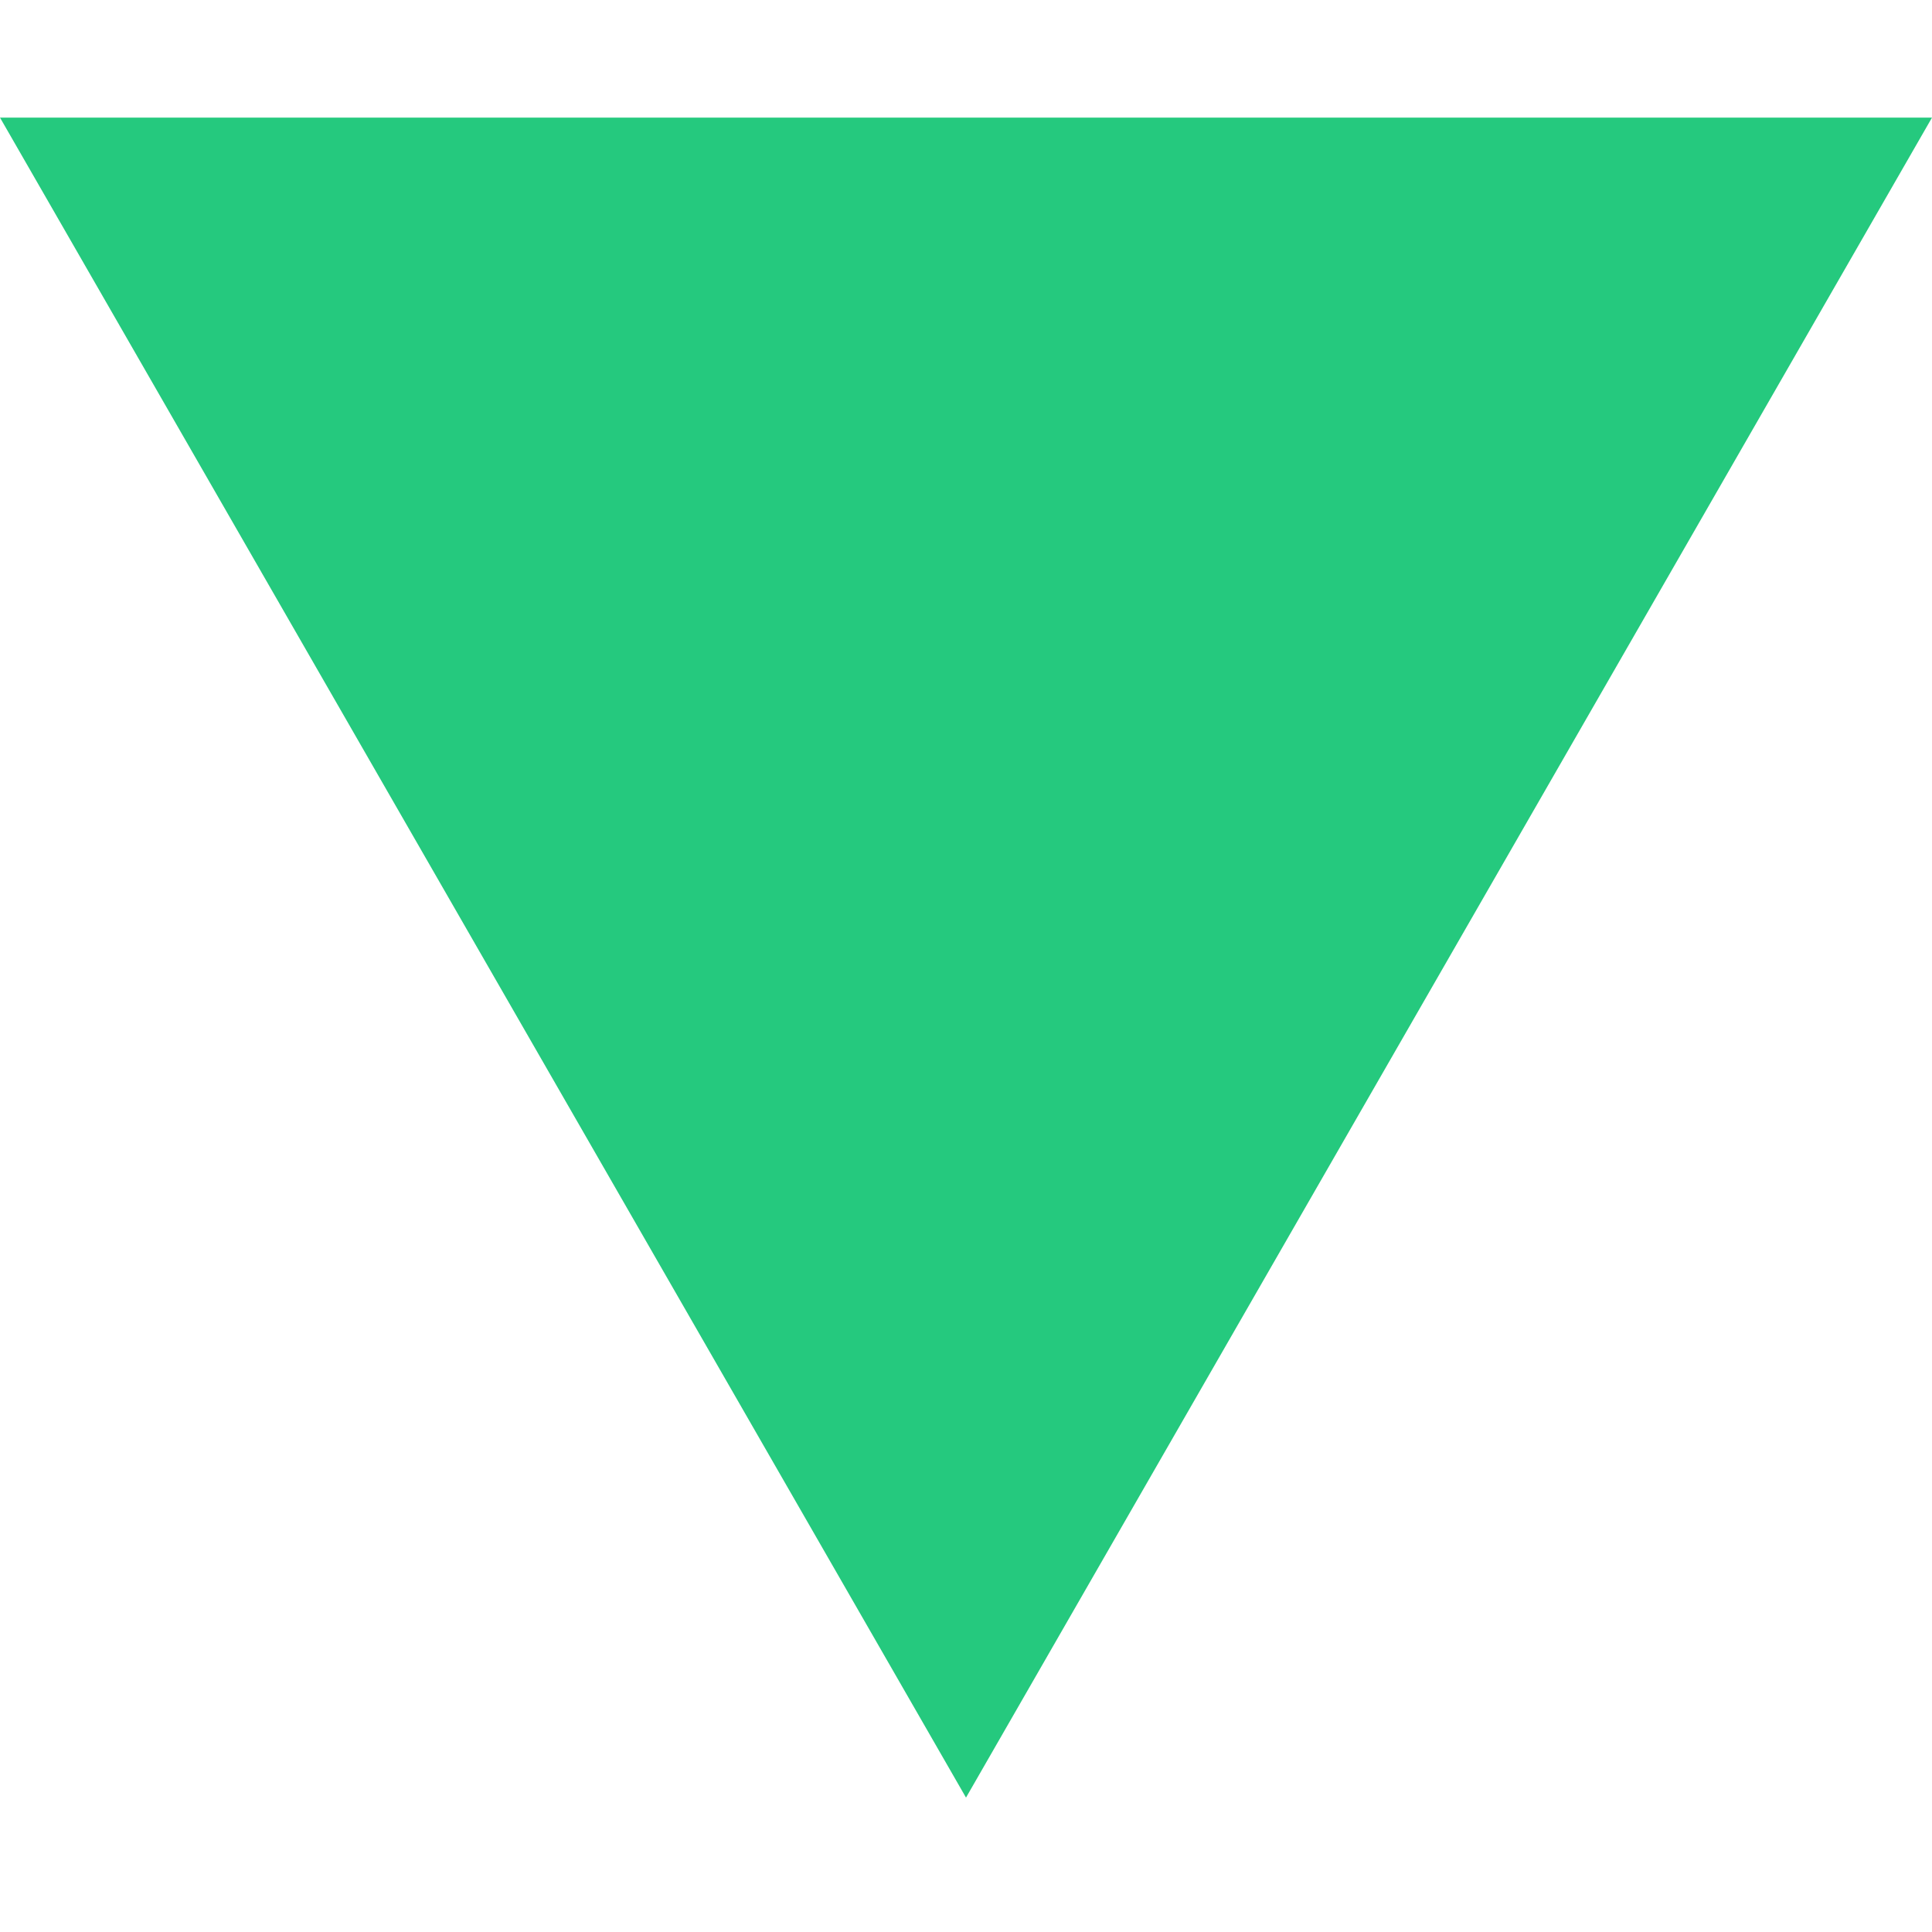
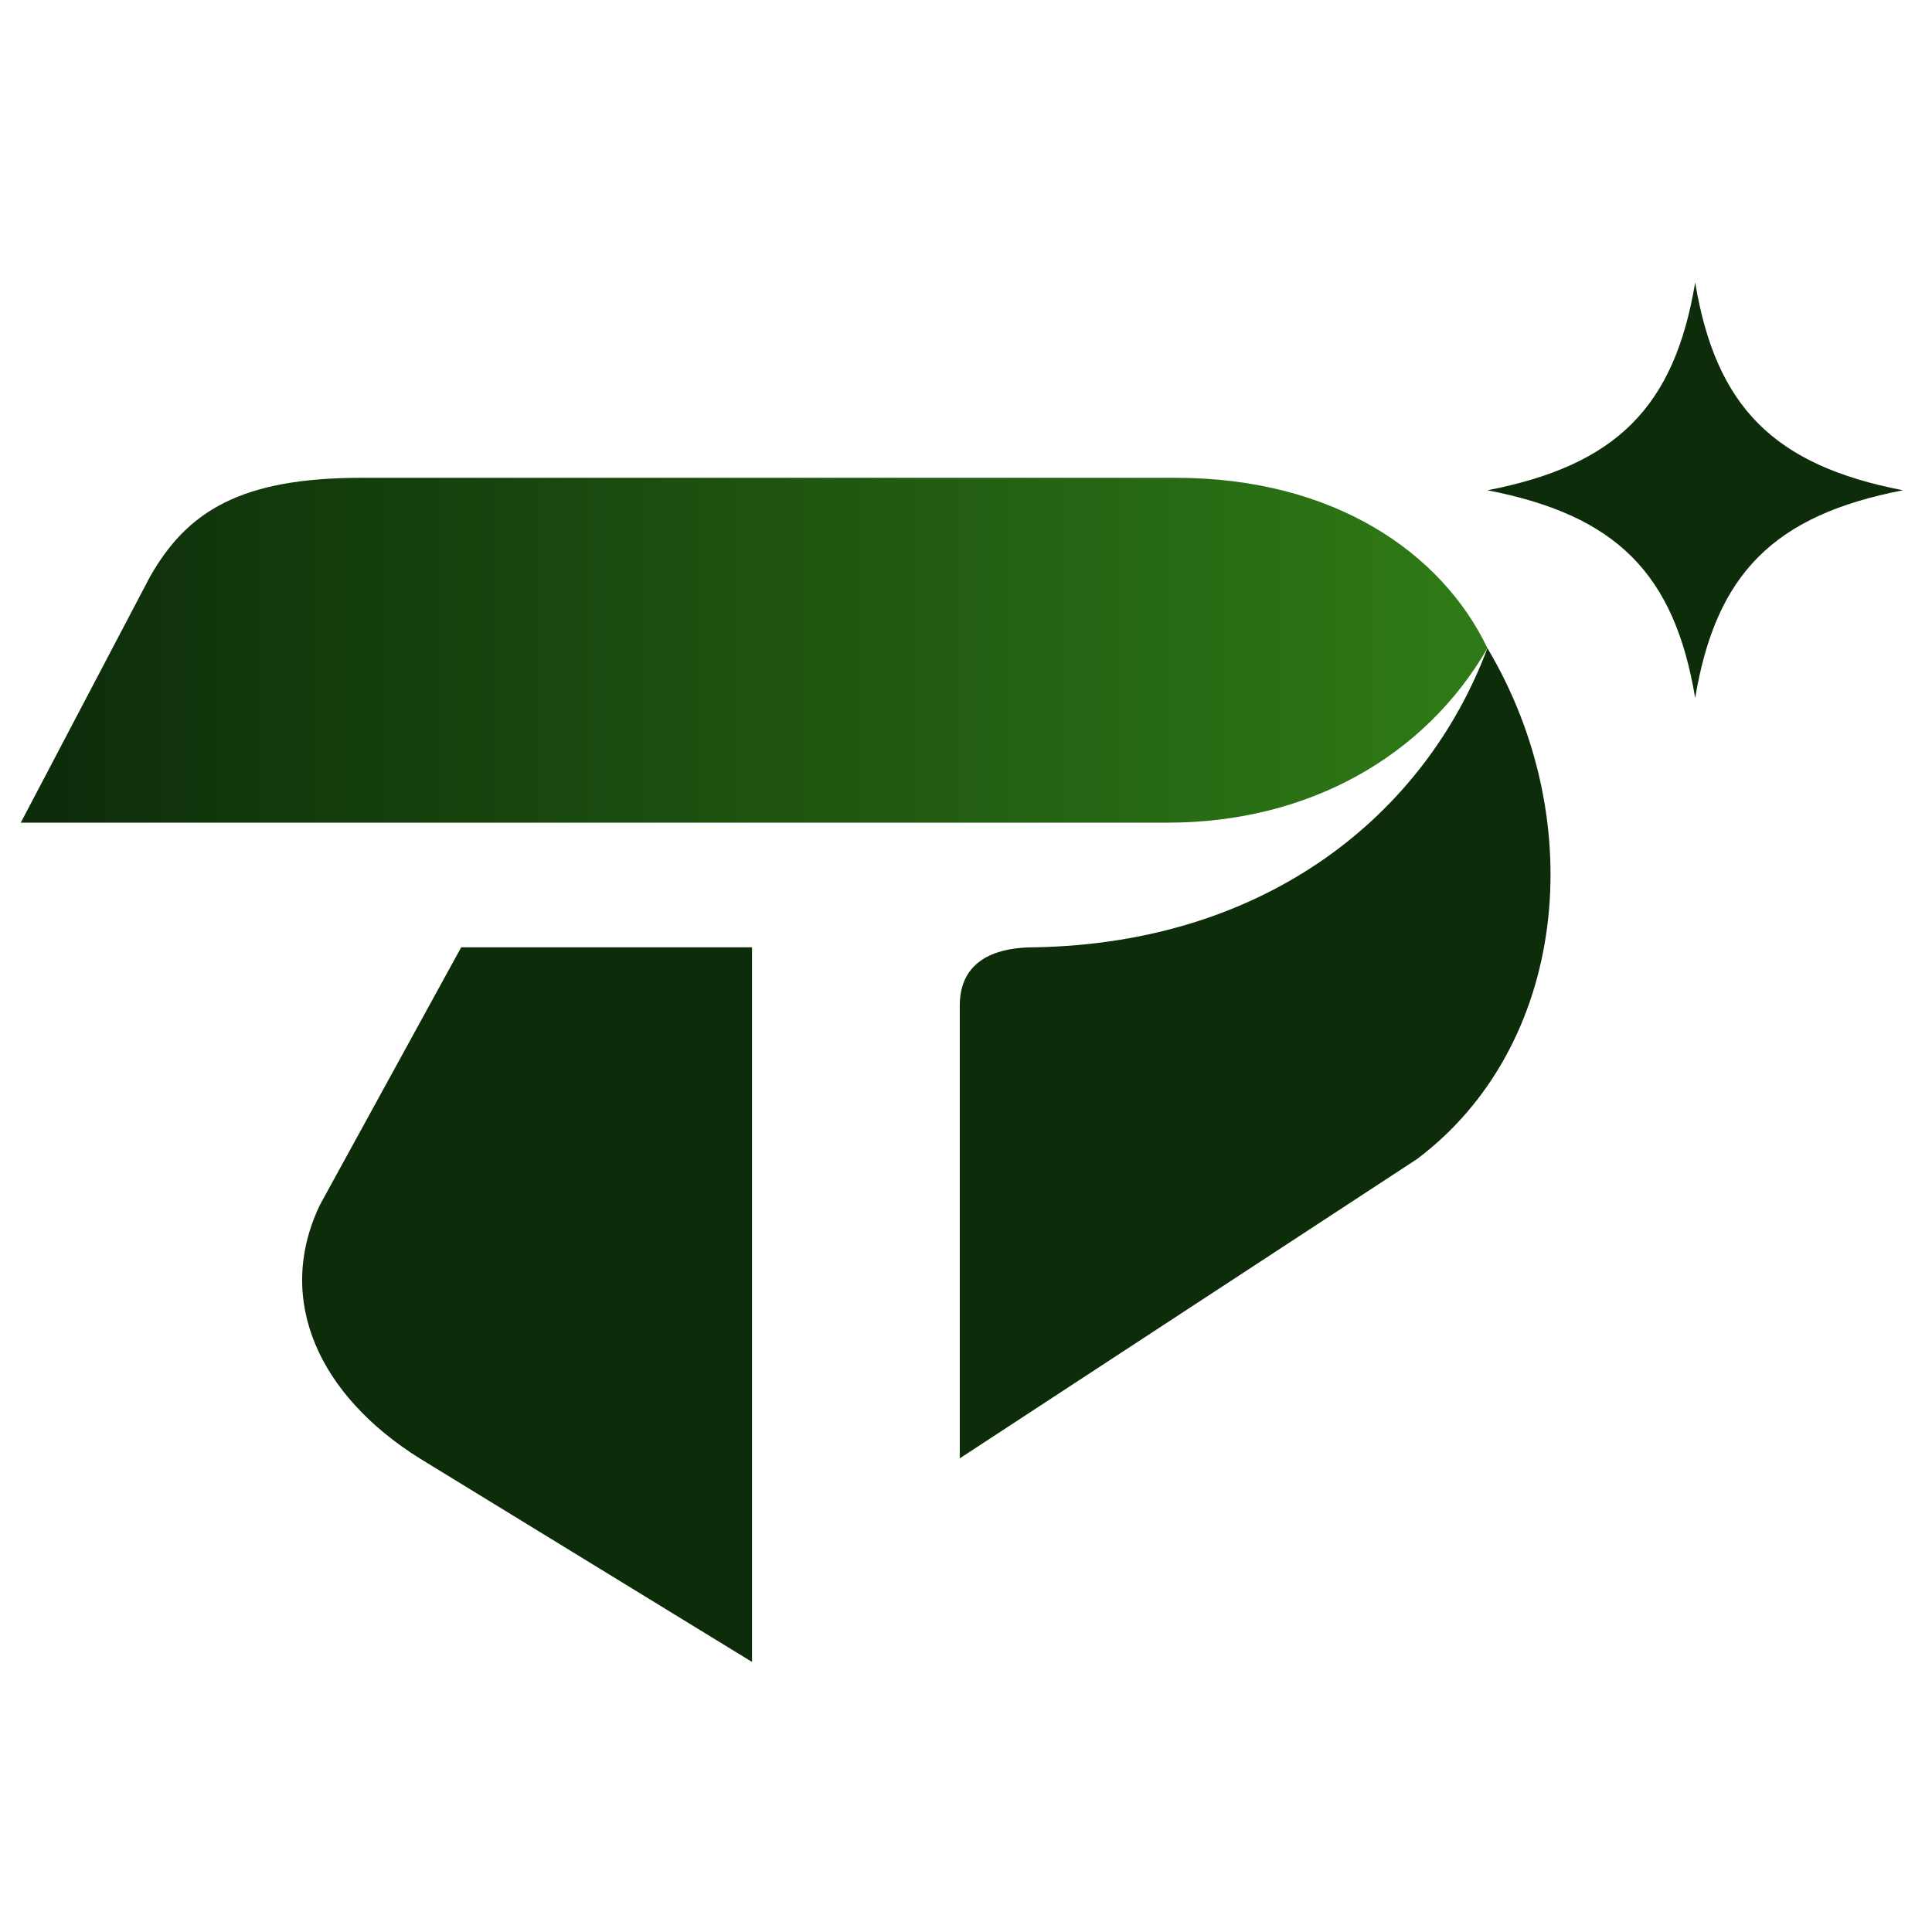
- <svg xmlns="http://www.w3.org/2000/svg" width="500" height="500" viewBox="0 0 500 500" fill="none">
-   <path fill-rule="evenodd" clip-rule="evenodd" d="M250 465.217L0 30.435L500 30.435L250 465.217Z" fill="#25C97E" />
+ <svg xmlns="http://www.w3.org/2000/svg" viewBox="285 70 465 465" width="465" height="465">
+   <style>
+     .ink { fill: #0d2d0a; }
+     .lo { stop-color: #0d2d0a; }
+     .hi { stop-color: #2f7a16; }
+     @media (prefers-color-scheme: dark) {
+       .ink { fill: #a6ec6e; }
+       .lo { stop-color: #a6ec6e; }
+       .hi { stop-color: #c9f79e; }
+     }
+   </style>
+   <defs>
+     <linearGradient id="g" x1="300" y1="0" x2="640" y2="0" gradientUnits="userSpaceOnUse">
+       <stop offset="0" class="lo" />
+       <stop offset="1" class="hi" />
+     </linearGradient>
+   </defs>
+   <path fill="url(#g)" d="M290 268 L321 209 C330 193 343 185 372 185 L568 185 C606 185 632 203 643 226 C628 252 600 268 566 268 Z" />
+   <path class="ink" d="M643 226 C668 268 662 322 626 349 L516 421 L516 312 C516 303 522 298 534 298 C590 297 628 266 643 226 Z" />
+   <path class="ink" d="M396 298 L466 298 L466 470 L386 421 C362 406 351 383 362 360 Z" />
+   <path class="ink" d="M693 138 C698 168 712 182 743 188 C712 194 698 208 693 238 C688 208 674 194 643 188 C674 182 688 168 693 138 Z" />
</svg>
